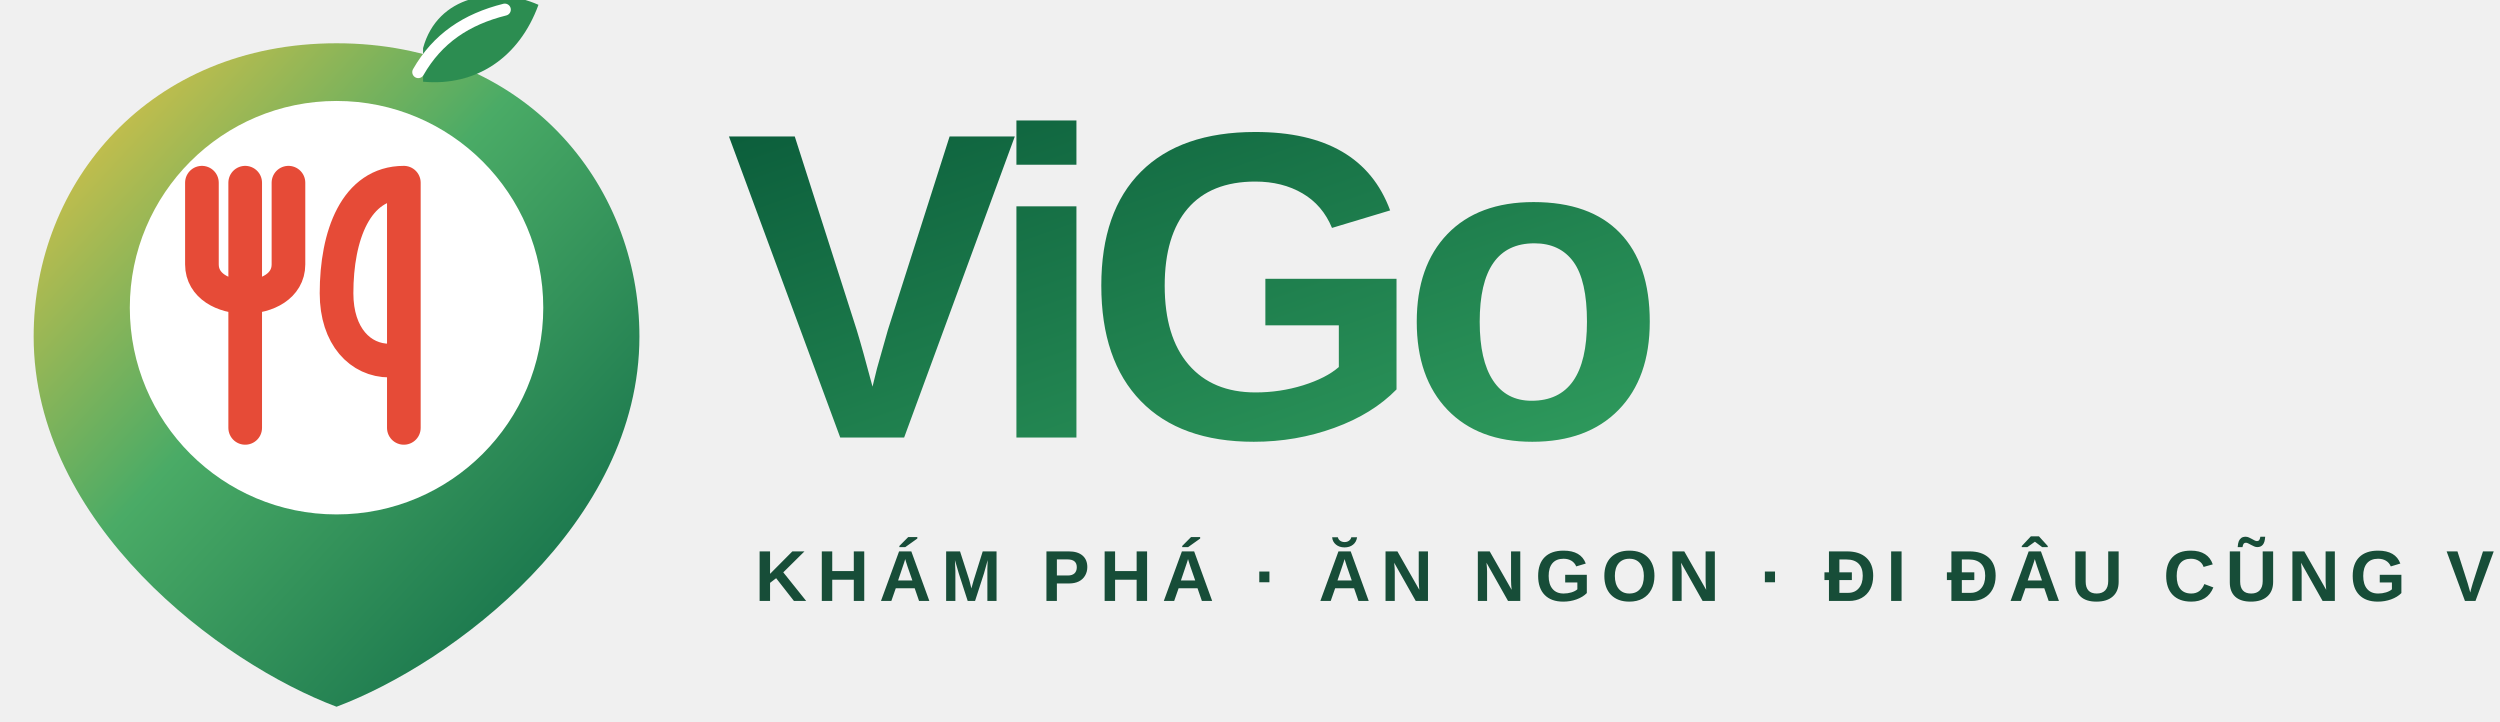
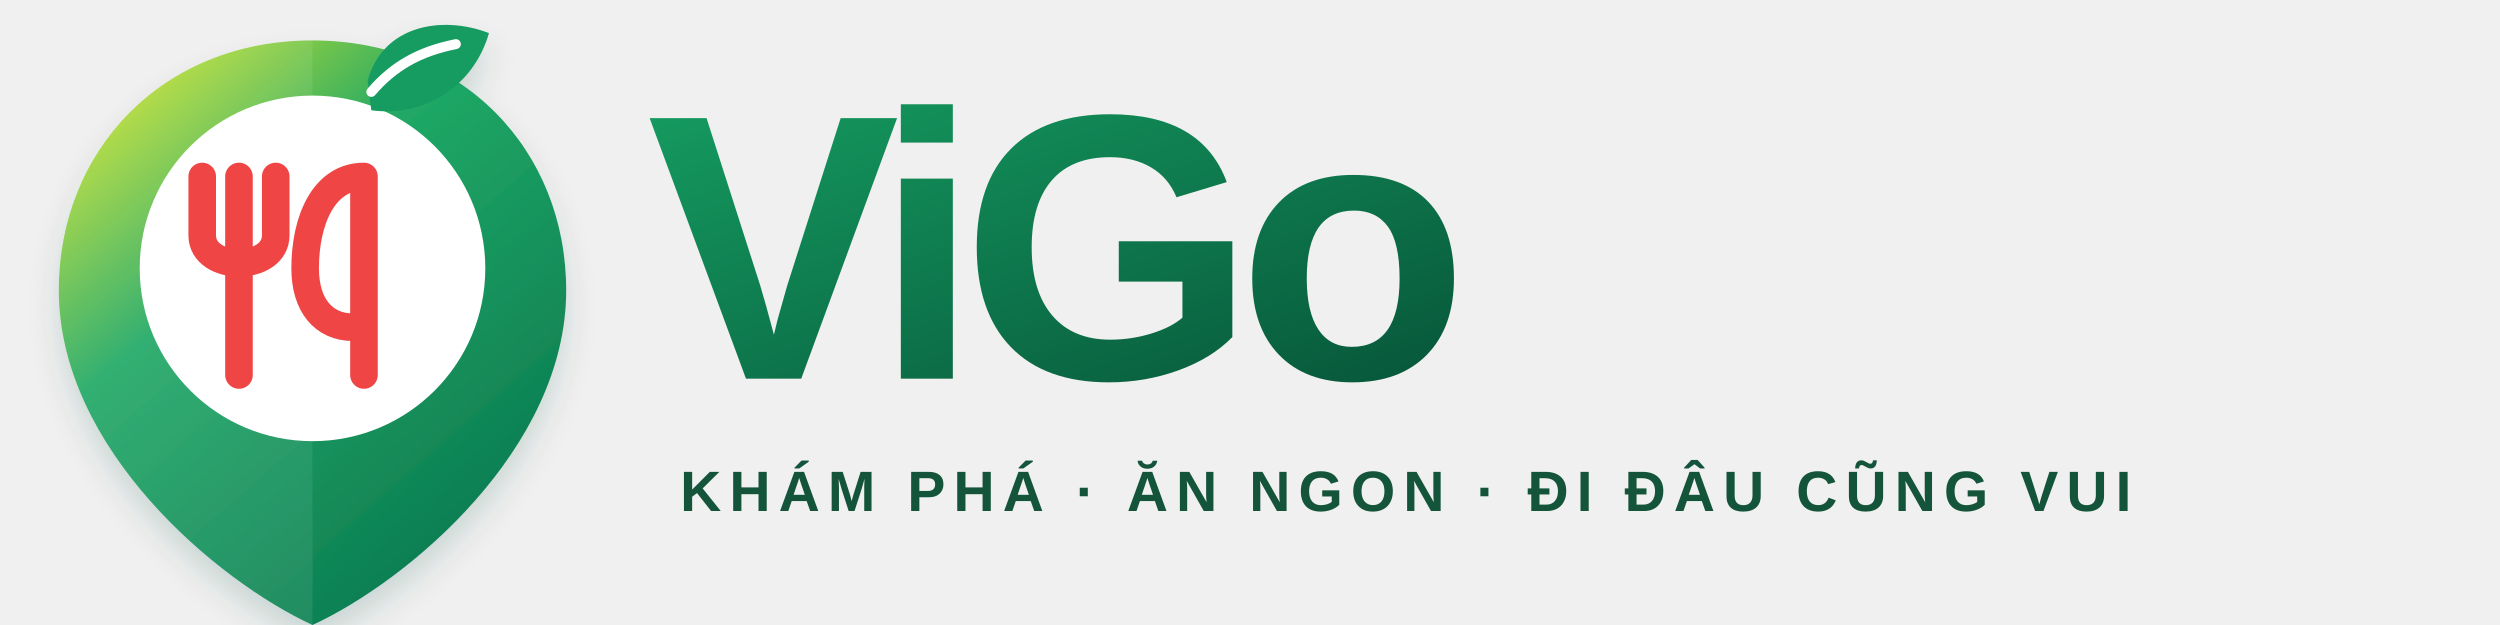
- <svg xmlns="http://www.w3.org/2000/svg" viewBox="0 0 520 150" role="img" aria-labelledby="title desc">
+ <svg xmlns="http://www.w3.org/2000/svg" viewBox="0 0 680 170" role="img" aria-labelledby="title desc">
  <defs>
-     <linearGradient id="pin" x1="0" y1="0" x2="1" y2="1">
-       <stop offset="0" stop-color="#F4C542" />
-       <stop offset="0.43" stop-color="#4AAB66" />
-       <stop offset="1" stop-color="#086344" />
+     <linearGradient id="pin" x1=".12" y1="0" x2=".88" y2="1">
+       <stop offset="0" stop-color="#D9E82D" />
+       <stop offset=".35" stop-color="#20A866" />
+       <stop offset="1" stop-color="#08734D" />
    </linearGradient>
    <linearGradient id="word" x1="0" y1="0" x2="1" y2="1">
-       <stop offset="0" stop-color="#0B5D3B" />
-       <stop offset="1" stop-color="#2F9B5D" />
+       <stop offset="0" stop-color="#159B60" />
+       <stop offset="1" stop-color="#07563A" />
    </linearGradient>
+     <filter id="shadow" x="-30%" y="-30%" width="160%" height="170%">
+       <feDropShadow dx="0" dy="5" stdDeviation="4" flood-color="#064e3b" flood-opacity=".16" />
+     </filter>
  </defs>
-   <path d="M70 9C31 9 7 38 7 70c0 39 39 68 63 77 24-9 63-38 63-77C133 38 109 9 70 9Z" fill="url(#pin)" />
-   <circle cx="70" cy="64" r="43" fill="#fff" />
-   <path d="M51 38v37M42 38v17c0 9 18 9 18 0V38M51 75v14M84 38c-10 0-14 11-14 23 0 9 5 14 11 14h3v14M84 38v51" fill="none" stroke="#E64B37" stroke-width="7" stroke-linecap="round" stroke-linejoin="round" />
-   <path d="M88 10C91-1 103-3 112 1c-4 11-13 17-24 16" fill="#2C8D51" />
-   <path d="M87 15c4-7 10-11 18-13" stroke="#fff" stroke-width="2.5" fill="none" stroke-linecap="round" />
-   <text x="151" y="91" font-family="Arial, Helvetica, sans-serif" font-size="91" font-weight="800" letter-spacing="-5" fill="url(#word)">ViGo</text>
-   <text x="157" y="125" font-family="Arial, Helvetica, sans-serif" font-size="15" font-weight="700" letter-spacing="2.1" fill="#174D38">KHÁM PHÁ · ĂN NGON · ĐI ĐÂU CŨNG VUI</text>
+   <g transform="translate(8 6)" filter="url(#shadow)">
+     <path d="M77 5C36 5 8 35 8 73c0 43 43 79 69 91 26-12 69-48 69-91C146 35 118 5 77 5Z" fill="url(#pin)" />
+     <path d="M77 5C36 5 8 35 8 73c0 43 43 79 69 91Z" fill="#fff" opacity=".08" />
+     <circle cx="77" cy="67" r="47" fill="#fff" />
+     <g fill="none" stroke="#F04444" stroke-width="7.5" stroke-linecap="round" stroke-linejoin="round">
+       <path d="M57 42v39M47 42v16c0 10 20 10 20 0V42M57 81v15" />
+       <path d="M91 42c-11 0-16 12-16 25 0 10 5 16 13 16h3v13M91 42v54" />
+     </g>
+     <path d="M92 16C96 1 112-2 125 3c-4 14-17 23-32 21" fill="#159B60" />
+     <path d="M93 19c6-7 13-11 23-13" fill="none" stroke="#fff" stroke-width="2.7" stroke-linecap="round" />
+   </g>
+   <text x="176" y="103" font-family="Arial, Helvetica, sans-serif" font-size="103" font-weight="800" letter-spacing="-5" fill="url(#word)">ViGo</text>
+   <text x="185" y="139" font-family="Arial, Helvetica, sans-serif" font-size="15.5" font-weight="700" letter-spacing="2.2" fill="#14543B">KHÁM PHÁ · ĂN NGON · ĐI ĐÂU CŨNG VUI</text>
</svg>
